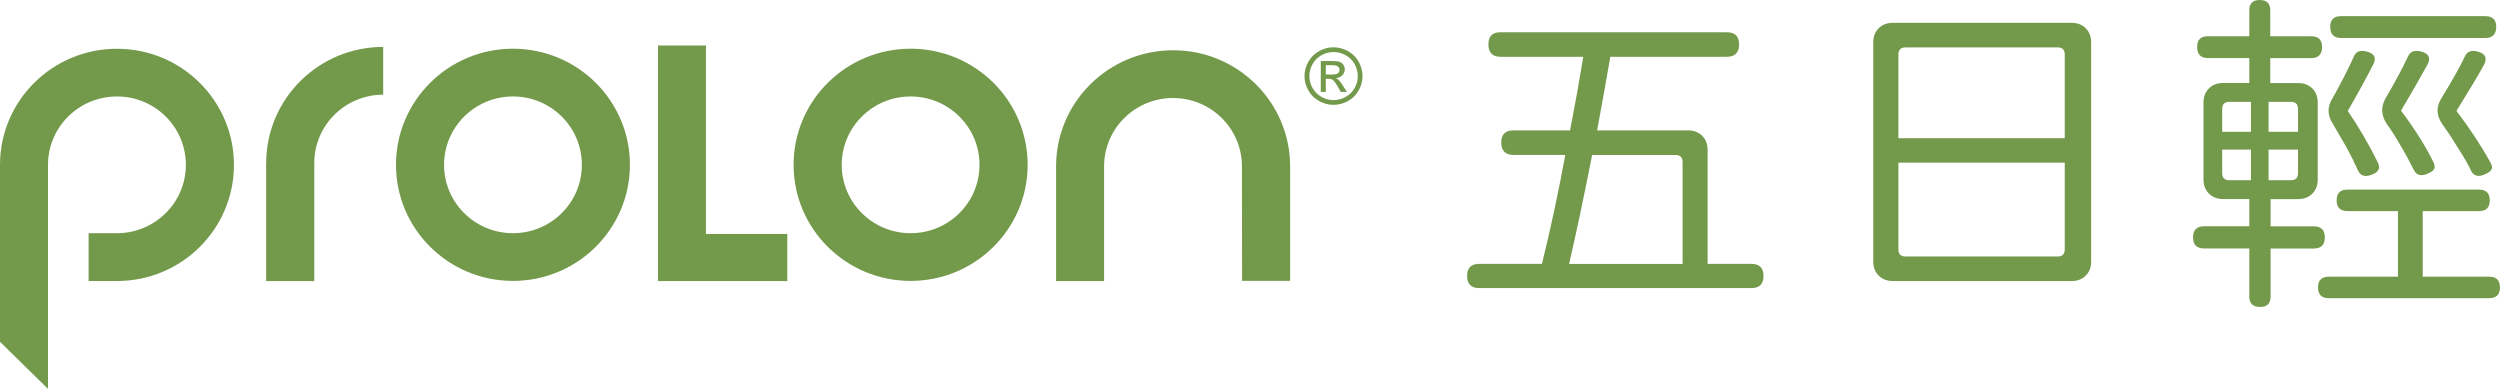
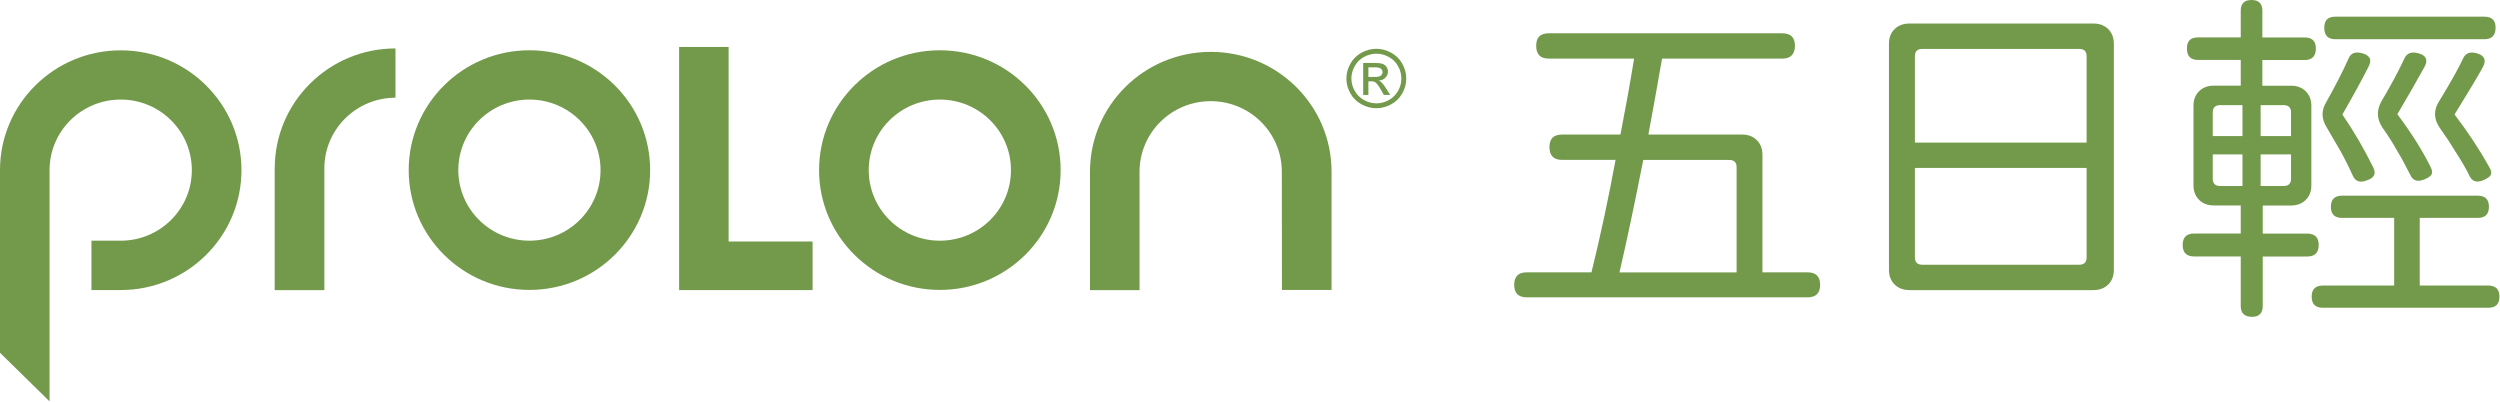
- <svg xmlns="http://www.w3.org/2000/svg" width="225" height="35" viewBox="0 0 225 35" fill="none">
+ <svg xmlns="http://www.w3.org/2000/svg" width="218" height="35" viewBox="0 0 218 35" fill="none">
  <path d="M56.693 14.835C56.693 20.603 51.979 25.281 46.166 25.281C40.353 25.281 35.639 20.603 35.639 14.835C35.639 9.067 40.353 4.384 46.166 4.384C51.979 4.384 56.693 9.061 56.693 14.835ZM46.166 8.682C42.745 8.682 39.965 11.435 39.965 14.835C39.965 18.235 42.739 20.988 46.166 20.988C49.592 20.988 52.367 18.235 52.367 14.835C52.367 11.435 49.592 8.682 46.166 8.682Z" fill="#73994B" />
  <path d="M7.974 20.988H10.527C13.948 20.988 16.728 18.235 16.728 14.835C16.728 11.435 13.954 8.682 10.527 8.682C7.101 8.682 4.321 11.435 4.321 14.835V35L0 30.761V14.835C0 9.067 4.714 4.389 10.527 4.389C16.34 4.389 21.055 9.067 21.055 14.84C21.055 20.614 16.34 25.292 10.527 25.292H7.974V20.988Z" fill="#73994B" />
  <path d="M92.488 14.835C92.488 20.603 87.774 25.281 81.955 25.281C76.137 25.281 71.423 20.603 71.423 14.835C71.423 9.067 76.137 4.384 81.955 4.384C87.774 4.384 92.488 9.061 92.488 14.835ZM81.955 8.682C78.534 8.682 75.754 11.435 75.754 14.835C75.754 18.235 78.529 20.988 81.955 20.988C85.382 20.988 88.156 18.235 88.156 14.835C88.156 11.435 85.382 8.682 81.955 8.682Z" fill="#73994B" />
  <path d="M63.535 21.058V4.095H59.22V25.297H70.857V21.058H63.535Z" fill="#73994B" />
  <path d="M23.958 14.675C23.958 8.906 28.672 4.223 34.486 4.223V8.521C31.065 8.521 28.285 11.275 28.285 14.675V25.297H23.953V14.675H23.958Z" fill="#73994B" />
  <path d="M111.786 25.281L111.775 14.974C111.775 11.579 109.001 8.821 105.574 8.821C102.148 8.821 99.368 11.574 99.368 14.974V25.297H95.047V14.974C95.047 9.206 99.761 4.523 105.58 4.523C111.398 4.523 116.112 9.2 116.112 14.974V25.281H111.786Z" fill="#73994B" />
  <path d="M120.018 4.255C120.455 4.255 120.886 4.368 121.301 4.592C121.715 4.817 122.044 5.132 122.276 5.549C122.507 5.966 122.626 6.399 122.626 6.848C122.626 7.297 122.513 7.725 122.281 8.137C122.049 8.548 121.732 8.869 121.317 9.093C120.902 9.323 120.471 9.436 120.018 9.436C119.566 9.436 119.135 9.323 118.72 9.093C118.305 8.864 117.982 8.548 117.75 8.137C117.518 7.725 117.405 7.297 117.405 6.848C117.405 6.399 117.524 5.966 117.756 5.549C117.987 5.132 118.316 4.817 118.731 4.592C119.146 4.368 119.577 4.255 120.013 4.255H120.018ZM120.018 4.683C119.652 4.683 119.296 4.774 118.946 4.961C118.601 5.148 118.327 5.415 118.133 5.763C117.939 6.11 117.842 6.469 117.842 6.848C117.842 7.228 117.939 7.581 118.133 7.923C118.327 8.265 118.596 8.532 118.941 8.725C119.286 8.917 119.647 9.013 120.024 9.013C120.401 9.013 120.762 8.917 121.107 8.725C121.451 8.532 121.721 8.265 121.915 7.923C122.109 7.581 122.2 7.222 122.2 6.848C122.2 6.474 122.103 6.11 121.909 5.763C121.715 5.415 121.441 5.148 121.096 4.961C120.746 4.774 120.39 4.683 120.029 4.683H120.018ZM118.871 8.276V5.49H119.835C120.164 5.49 120.406 5.517 120.552 5.565C120.697 5.619 120.816 5.704 120.902 5.832C120.988 5.961 121.031 6.094 121.031 6.239C121.031 6.442 120.956 6.618 120.81 6.773C120.665 6.923 120.471 7.009 120.228 7.03C120.325 7.073 120.406 7.121 120.465 7.18C120.579 7.292 120.719 7.474 120.88 7.73L121.225 8.276H120.67L120.422 7.837C120.228 7.49 120.067 7.276 119.948 7.19C119.867 7.126 119.744 7.094 119.587 7.094H119.323V8.276H118.871ZM119.323 6.709H119.873C120.137 6.709 120.315 6.672 120.412 6.592C120.509 6.511 120.557 6.41 120.557 6.282C120.557 6.201 120.536 6.126 120.487 6.062C120.439 5.998 120.379 5.95 120.293 5.918C120.212 5.886 120.061 5.87 119.841 5.87H119.323V6.709Z" fill="#73994B" />
-   <path d="M133.137 25.928C132.404 25.928 132.038 25.564 132.038 24.837C132.038 24.11 132.404 23.747 133.137 23.747H138.778C139.548 20.619 140.249 17.353 140.879 13.942H136.213C135.481 13.942 135.114 13.568 135.114 12.825C135.114 12.082 135.481 11.734 136.213 11.734H141.305C141.73 9.553 142.129 7.345 142.495 5.111H135.055C134.322 5.111 133.956 4.737 133.956 3.993C133.956 3.25 134.322 2.903 135.055 2.903H155.42C156.153 2.903 156.519 3.266 156.519 3.993C156.519 4.72 156.153 5.111 155.42 5.111H144.93C144.806 5.779 144.623 6.816 144.381 8.227C144.095 9.783 143.88 10.948 143.74 11.734H151.913C152.441 11.734 152.866 11.895 153.195 12.221C153.518 12.542 153.685 12.969 153.685 13.493V23.747H157.618C158.351 23.747 158.717 24.11 158.717 24.837C158.717 25.564 158.351 25.928 157.618 25.928H133.137ZM141.218 23.752H151.433V14.584C151.433 14.161 151.218 13.948 150.792 13.948H143.293C142.538 17.781 141.849 21.047 141.218 23.752Z" fill="#73994B" />
-   <path d="M170.365 25.292C169.837 25.292 169.411 25.131 169.083 24.805C168.759 24.485 168.592 24.057 168.592 23.533V3.812C168.592 3.288 168.754 2.865 169.083 2.539C169.406 2.219 169.837 2.053 170.365 2.053H186.431C186.959 2.053 187.384 2.213 187.713 2.539C188.036 2.86 188.203 3.288 188.203 3.812V23.538C188.203 24.062 188.041 24.485 187.713 24.811C187.39 25.131 186.959 25.297 186.431 25.297H170.365V25.292ZM170.855 12.435H185.827V4.902C185.827 4.48 185.612 4.266 185.186 4.266H171.496C171.071 4.266 170.855 4.48 170.855 4.902V12.435ZM171.496 23.084H185.186C185.612 23.084 185.827 22.87 185.827 22.448V14.643H170.855V22.448C170.855 22.87 171.071 23.084 171.496 23.084Z" fill="#73994B" />
-   <path d="M203.412 27.623C202.76 27.623 202.437 27.312 202.437 26.687V22.362H198.38C197.707 22.362 197.373 22.031 197.373 21.363C197.373 20.694 197.707 20.363 198.38 20.363H202.437V17.914H200.088C199.56 17.914 199.134 17.754 198.806 17.428C198.482 17.107 198.315 16.679 198.315 16.155V9.227C198.315 8.703 198.477 8.281 198.806 7.955C199.129 7.634 199.56 7.468 200.088 7.468H202.437V5.228H198.72C198.068 5.228 197.744 4.897 197.744 4.229C197.744 3.56 198.068 3.261 198.72 3.261H202.437V0.936C202.437 0.31 202.749 0 203.38 0C204.01 0 204.323 0.31 204.323 0.936V3.266H208.013C208.665 3.266 208.988 3.587 208.988 4.234C208.988 4.881 208.665 5.234 208.013 5.234H204.323V7.474H206.822C207.35 7.474 207.776 7.634 208.105 7.96C208.428 8.281 208.595 8.709 208.595 9.232V16.161C208.595 16.685 208.433 17.107 208.105 17.433C207.781 17.754 207.35 17.92 206.822 17.92H204.355V20.368H208.229C208.897 20.368 209.236 20.7 209.236 21.368C209.236 22.036 208.902 22.367 208.229 22.367H204.355V26.692C204.355 27.318 204.037 27.628 203.412 27.628V27.623ZM199.996 11.863H202.588V9.168H200.638C200.212 9.168 199.996 9.382 199.996 9.804V11.863ZM200.638 16.22H202.588V13.466H199.996V15.584C199.996 16.006 200.212 16.22 200.638 16.22ZM204.172 11.863H206.822V9.804C206.822 9.382 206.607 9.168 206.181 9.168H204.172V11.863ZM204.172 16.22H206.181C206.607 16.22 206.822 16.006 206.822 15.584V13.466H204.172V16.22ZM209.597 26.837C208.945 26.837 208.622 26.516 208.622 25.869C208.622 25.222 208.945 24.901 209.597 24.901H215.814V19H211.273C210.621 19 210.297 18.679 210.297 18.032C210.297 17.385 210.621 17.064 211.273 17.064H223.104C223.755 17.064 224.079 17.385 224.079 18.032C224.079 18.679 223.755 19 223.104 19H218.045V24.901H224.019C224.671 24.901 224.995 25.222 224.995 25.869C224.995 26.516 224.671 26.837 224.019 26.837H209.597ZM212.188 15.279C211.865 14.552 211.526 13.878 211.181 13.253C210.917 12.787 210.502 12.071 209.931 11.104C209.462 10.355 209.452 9.623 209.899 8.896C210.691 7.484 211.343 6.212 211.849 5.084C212.032 4.64 212.409 4.491 212.975 4.63C213.708 4.811 213.907 5.207 213.584 5.811C213.034 6.902 212.275 8.292 211.299 9.986C212.296 11.44 213.201 12.991 214.015 14.643C214.139 14.926 214.144 15.145 214.047 15.306C213.966 15.466 213.762 15.61 213.438 15.728C212.83 15.968 212.409 15.819 212.188 15.273V15.279ZM210.696 3.421C210.044 3.421 209.721 3.09 209.721 2.422C209.721 1.753 210.044 1.454 210.696 1.454H223.685C224.337 1.454 224.661 1.775 224.661 2.422C224.661 3.069 224.337 3.421 223.685 3.421H210.696ZM217.22 15.252C216.854 14.509 216.488 13.83 216.121 13.226C215.717 12.499 215.27 11.793 214.78 11.109C214.29 10.344 214.273 9.575 214.721 8.81C215.534 7.436 216.202 6.191 216.73 5.057C216.935 4.635 217.317 4.491 217.888 4.635C218.6 4.817 218.794 5.212 218.47 5.816C217.84 6.966 217.048 8.345 216.094 9.96C217.334 11.611 218.309 13.167 219.02 14.616C219.144 14.878 219.154 15.092 219.052 15.252C218.95 15.391 218.745 15.525 218.443 15.648C217.856 15.888 217.447 15.76 217.226 15.252H217.22ZM222.371 15.311C222.145 14.824 221.751 14.14 221.18 13.253C220.755 12.547 220.297 11.852 219.806 11.168C219.257 10.382 219.235 9.596 219.747 8.81C220.722 7.217 221.423 5.966 221.848 5.057C222.053 4.635 222.43 4.491 222.974 4.635C223.685 4.817 223.879 5.218 223.556 5.843C223.066 6.731 222.252 8.094 221.116 9.927L221.083 9.986C222.242 11.499 223.26 13.039 224.133 14.616C224.294 14.878 224.327 15.102 224.224 15.279C224.143 15.418 223.939 15.562 223.615 15.701C223.028 15.963 222.608 15.835 222.365 15.306L222.371 15.311Z" fill="#73994B" />
+   <path d="M133.136 25.928C132.403 25.928 132.037 25.564 132.037 24.837C132.037 24.11 132.403 23.747 133.136 23.747H138.777C139.547 20.619 140.248 17.353 140.878 13.942H136.212C135.48 13.942 135.113 13.568 135.113 12.825C135.113 12.082 135.48 11.734 136.212 11.734H141.304C141.729 9.553 142.128 7.345 142.494 5.111H135.054C134.321 5.111 133.955 4.737 133.955 3.993C133.955 3.25 134.321 2.903 135.054 2.903H155.419C156.152 2.903 156.518 3.266 156.518 3.993C156.518 4.72 156.152 5.111 155.419 5.111H144.93C144.806 5.779 144.622 6.816 144.38 8.227C144.094 9.783 143.879 10.948 143.739 11.734H151.912C152.44 11.734 152.865 11.895 153.194 12.221C153.517 12.542 153.684 12.969 153.684 13.493V23.747H157.617C158.35 23.747 158.716 24.11 158.716 24.837C158.716 25.564 158.35 25.928 157.617 25.928H133.136ZM141.217 23.752H151.432V14.584C151.432 14.162 151.217 13.948 150.791 13.948H143.292C142.537 17.781 141.848 21.047 141.217 23.752Z" fill="#73994B" />
+   <path d="M166.489 25.292C165.961 25.292 165.536 25.131 165.207 24.805C164.884 24.485 164.717 24.057 164.717 23.533V3.812C164.717 3.288 164.878 2.865 165.207 2.539C165.53 2.219 165.961 2.053 166.489 2.053H182.555C183.083 2.053 183.509 2.213 183.837 2.539C184.16 2.86 184.327 3.288 184.327 3.812V23.538C184.327 24.062 184.166 24.485 183.837 24.811C183.514 25.131 183.083 25.297 182.555 25.297H166.489V25.292ZM166.98 12.435H181.952V4.902C181.952 4.48 181.736 4.266 181.31 4.266H167.621C167.195 4.266 166.98 4.48 166.98 4.902V12.435ZM167.621 23.084H181.31C181.736 23.084 181.952 22.87 181.952 22.448V14.643H166.98V22.448C166.98 22.87 167.195 23.084 167.621 23.084Z" fill="#73994B" />
+   <path d="M196.368 27.623C195.716 27.623 195.392 27.312 195.392 26.687V22.362H191.336C190.662 22.362 190.328 22.031 190.328 21.363C190.328 20.694 190.662 20.363 191.336 20.363H195.392V17.914H193.043C192.515 17.914 192.09 17.754 191.761 17.428C191.438 17.107 191.271 16.679 191.271 16.155V9.227C191.271 8.703 191.433 8.281 191.761 7.955C192.084 7.634 192.515 7.468 193.043 7.468H195.392V5.228H191.675C191.023 5.228 190.7 4.897 190.7 4.229C190.7 3.56 191.023 3.261 191.675 3.261H195.392V0.936C195.392 0.31 195.705 0 196.335 0C196.966 0 197.278 0.31 197.278 0.936V3.266H200.969C201.62 3.266 201.944 3.587 201.944 4.234C201.944 4.881 201.62 5.234 200.969 5.234H197.278V7.474H199.778C200.306 7.474 200.731 7.634 201.06 7.96C201.383 8.281 201.55 8.709 201.55 9.232V16.161C201.55 16.685 201.389 17.107 201.06 17.433C200.737 17.754 200.306 17.92 199.778 17.92H197.31V20.368H201.184C201.852 20.368 202.191 20.7 202.191 21.368C202.191 22.036 201.857 22.367 201.184 22.367H197.31V26.692C197.31 27.318 196.993 27.628 196.368 27.628V27.623ZM192.952 11.863H195.543V9.168H193.593C193.167 9.168 192.952 9.382 192.952 9.804V11.863ZM193.593 16.22H195.543V13.466H192.952V15.584C192.952 16.006 193.167 16.22 193.593 16.22ZM197.127 11.863H199.778V9.804C199.778 9.382 199.562 9.168 199.137 9.168H197.127V11.863ZM197.127 16.22H199.137C199.562 16.22 199.778 16.006 199.778 15.584V13.466H197.127V16.22ZM202.552 26.837C201.901 26.837 201.577 26.516 201.577 25.869C201.577 25.222 201.901 24.901 202.552 24.901H208.77V19H204.228C203.576 19 203.253 18.679 203.253 18.032C203.253 17.385 203.576 17.064 204.228 17.064H216.059C216.711 17.064 217.034 17.385 217.034 18.032C217.034 18.679 216.711 19 216.059 19H211V24.901H216.975C217.627 24.901 217.95 25.222 217.95 25.869C217.95 26.516 217.627 26.837 216.975 26.837H202.552ZM205.144 15.279C204.821 14.552 204.481 13.878 204.136 13.253C203.872 12.787 203.458 12.071 202.886 11.104C202.418 10.355 202.407 9.623 202.854 8.896C203.646 7.484 204.298 6.212 204.804 5.084C204.988 4.64 205.365 4.491 205.93 4.63C206.663 4.811 206.862 5.207 206.539 5.811C205.99 6.902 205.23 8.292 204.255 9.986C205.252 11.44 206.157 12.991 206.97 14.643C207.094 14.926 207.1 15.145 207.003 15.306C206.922 15.466 206.717 15.61 206.394 15.728C205.785 15.968 205.365 15.819 205.144 15.273V15.279ZM203.652 3.421C203 3.421 202.676 3.09 202.676 2.422C202.676 1.753 203 1.454 203.652 1.454H216.641C217.293 1.454 217.616 1.775 217.616 2.422C217.616 3.069 217.293 3.421 216.641 3.421H203.652ZM210.176 15.252C209.809 14.509 209.443 13.83 209.077 13.226C208.673 12.499 208.226 11.793 207.735 11.109C207.245 10.344 207.229 9.575 207.676 8.81C208.49 7.436 209.158 6.191 209.686 5.057C209.89 4.635 210.273 4.491 210.844 4.635C211.555 4.817 211.749 5.212 211.426 5.816C210.795 6.966 210.003 8.345 209.05 9.96C210.289 11.611 211.264 13.167 211.975 14.616C212.099 14.878 212.11 15.092 212.008 15.252C211.905 15.391 211.7 15.525 211.399 15.648C210.812 15.888 210.402 15.76 210.181 15.252H210.176ZM215.326 15.311C215.1 14.824 214.707 14.14 214.136 13.253C213.71 12.547 213.252 11.852 212.762 11.168C212.212 10.382 212.191 9.596 212.703 8.81C213.678 7.217 214.378 5.966 214.804 5.057C215.008 4.635 215.386 4.491 215.93 4.635C216.641 4.817 216.835 5.218 216.512 5.843C216.021 6.731 215.208 8.094 214.071 9.927L214.039 9.986C215.197 11.499 216.215 13.039 217.088 14.616C217.25 14.878 217.282 15.102 217.18 15.279C217.099 15.418 216.894 15.562 216.571 15.701C215.984 15.963 215.563 15.835 215.321 15.306L215.326 15.311Z" fill="#73994B" />
</svg>
